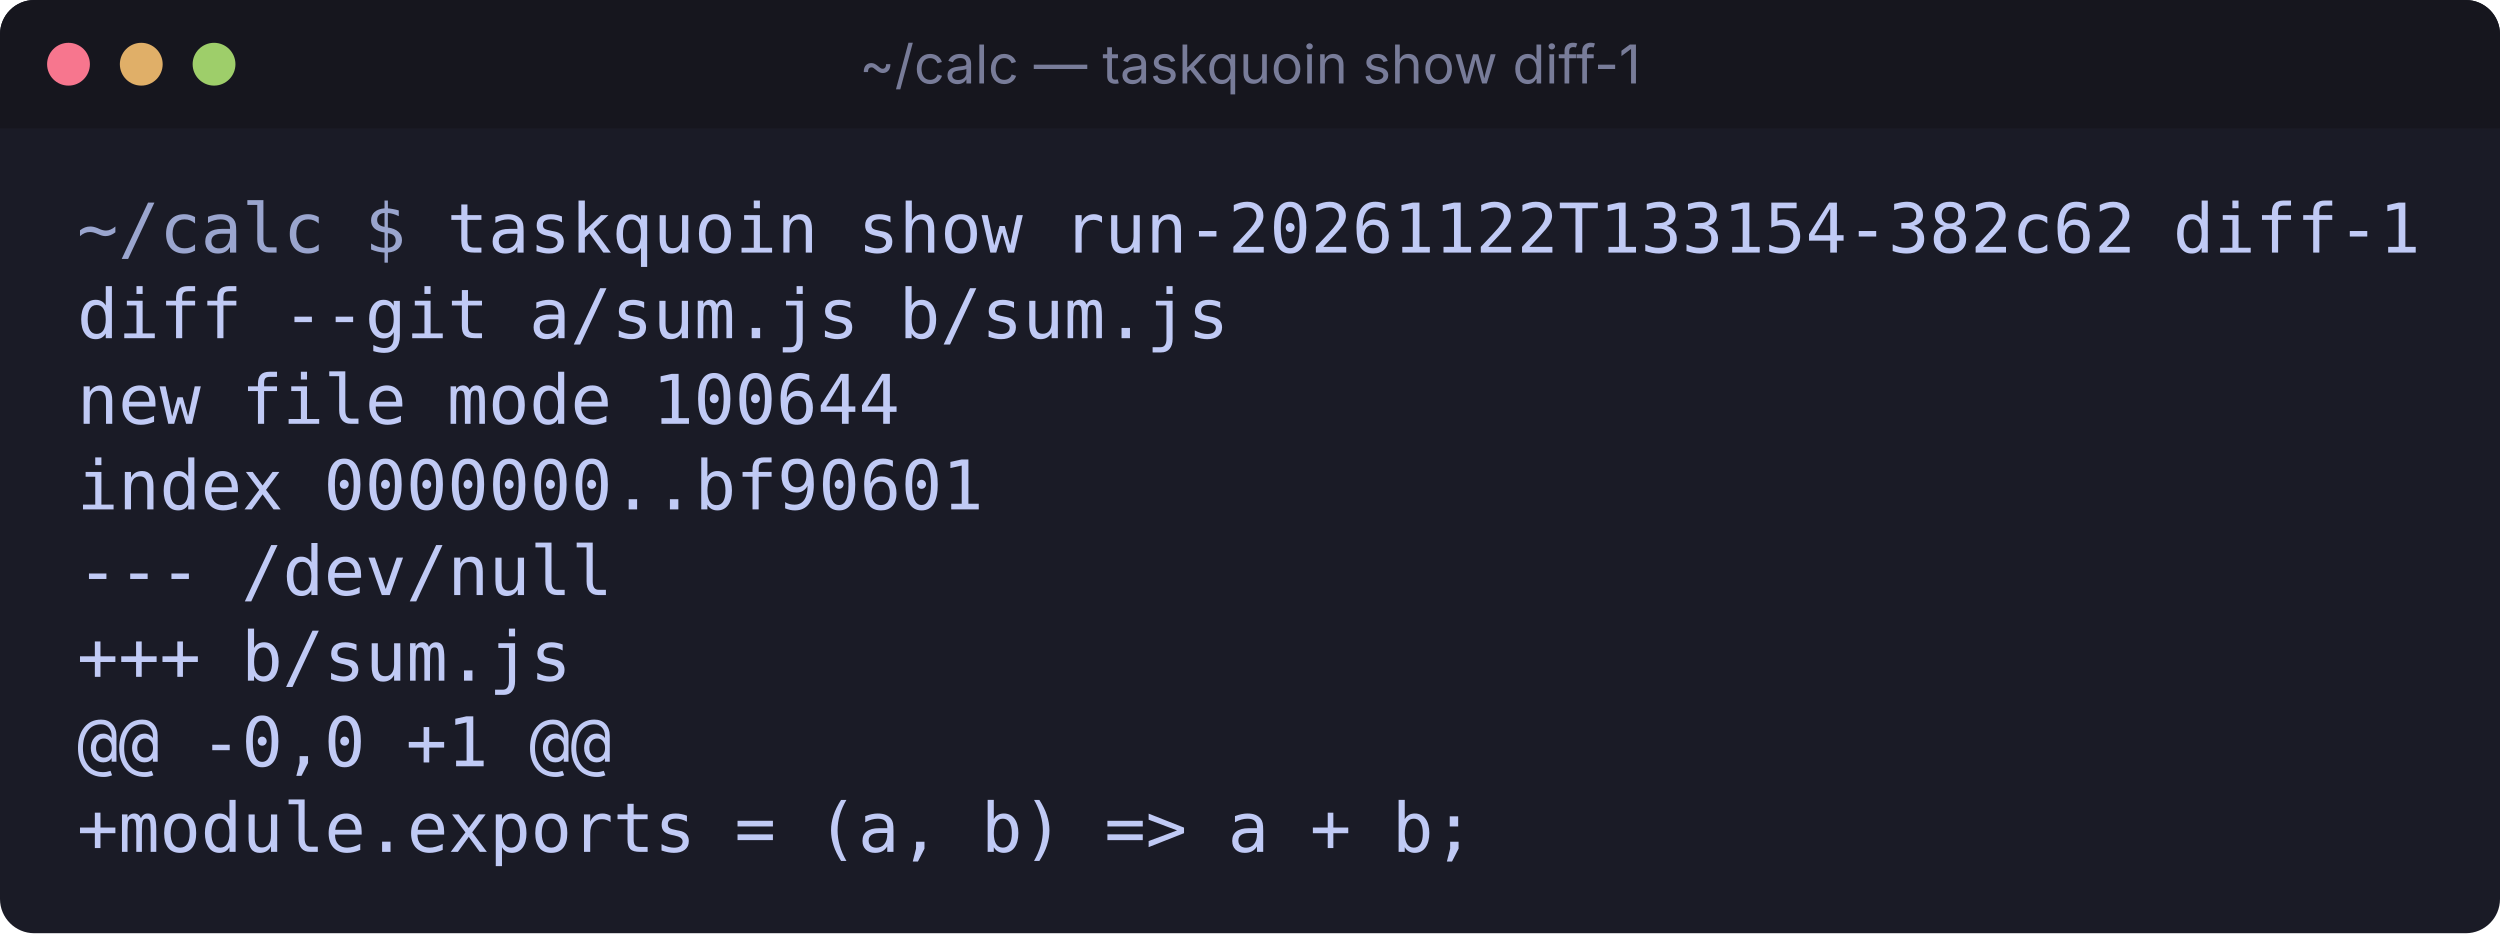
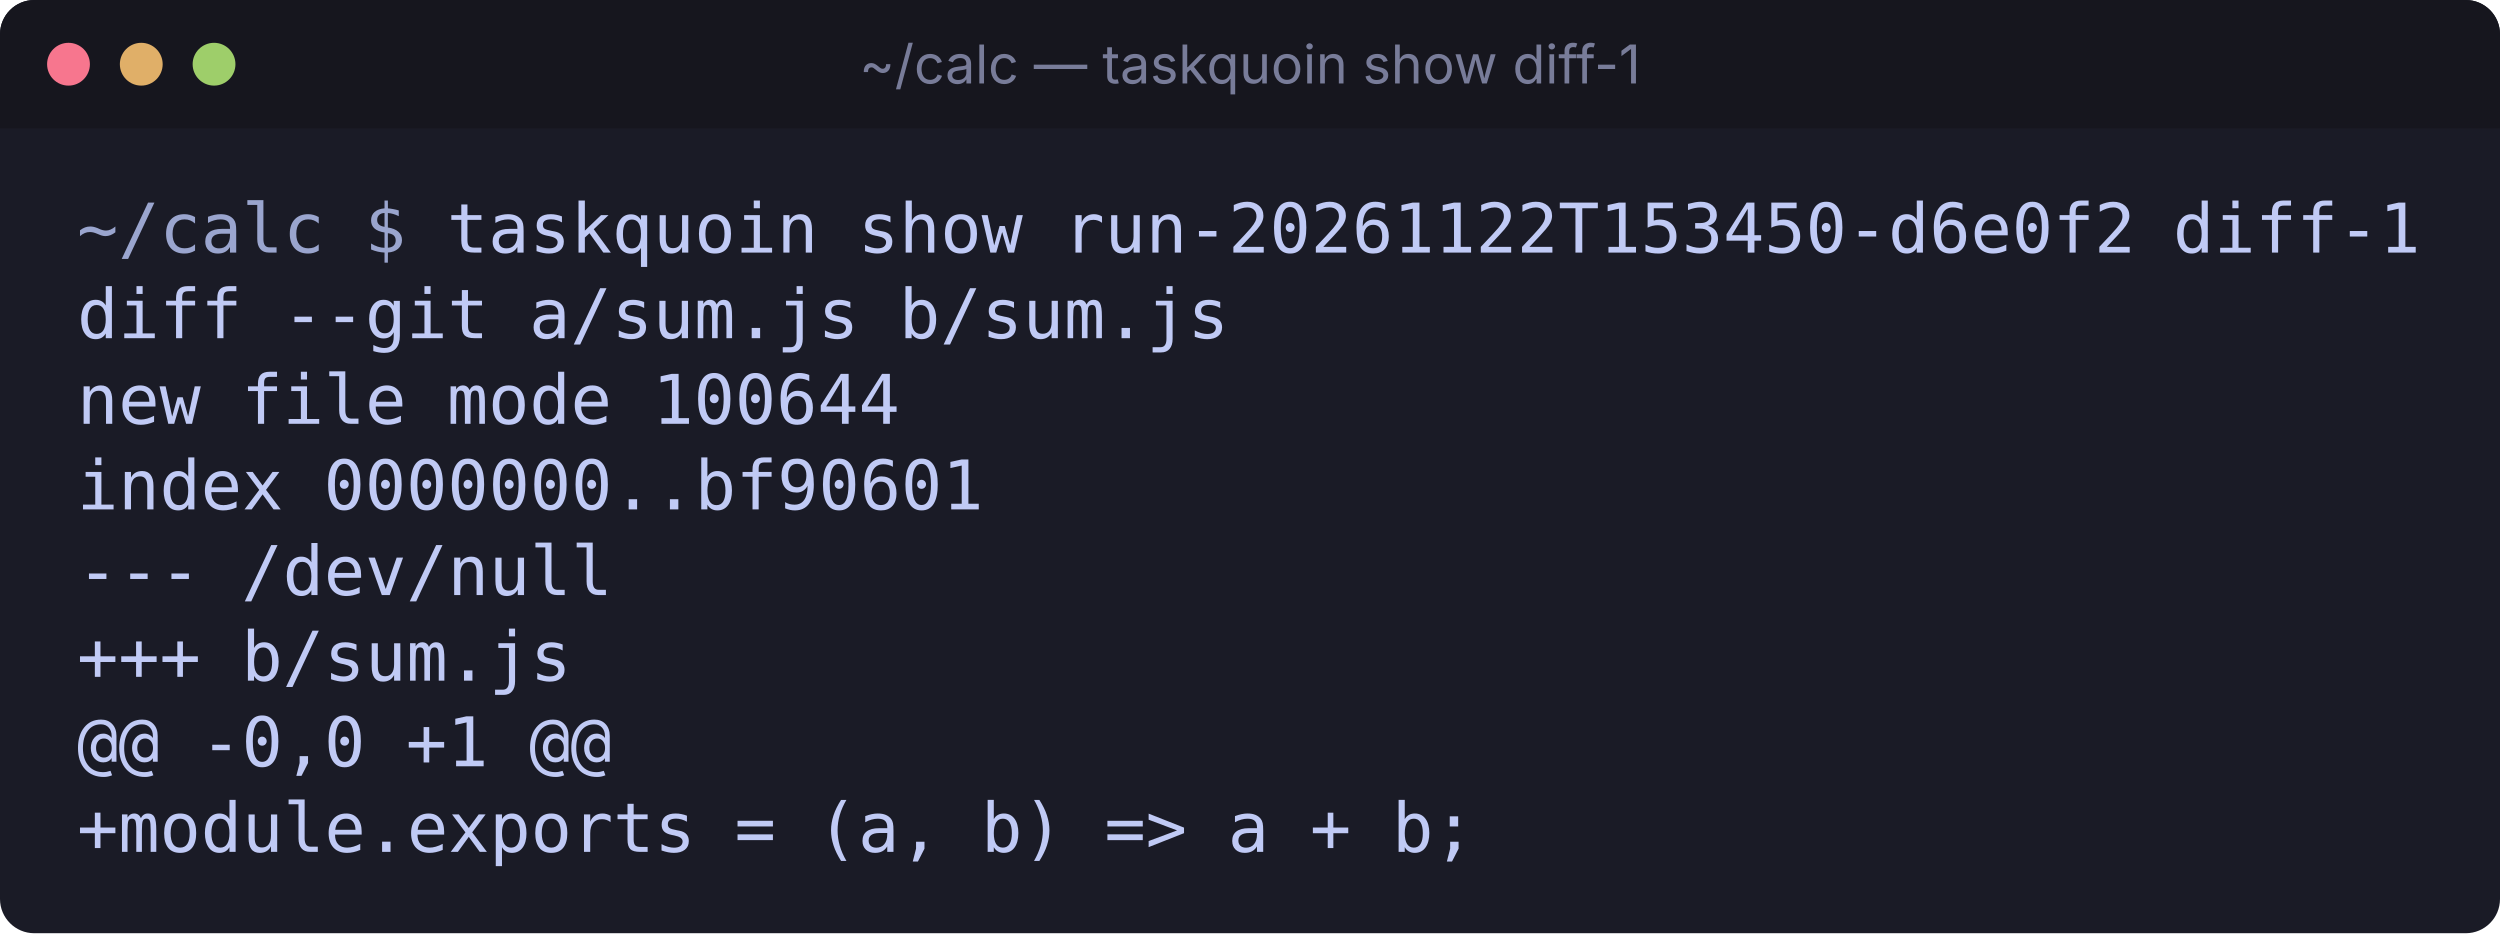
<svg xmlns="http://www.w3.org/2000/svg" width="584" height="218" viewBox="0 0 584 218" role="img" aria-label="~/calc — taskquoin show diff-1">
  <rect width="584" height="218" rx="8" fill="#1a1b26" />
  <path d="M0 8a8 8 0 0 1 8-8h568a8 8 0 0 1 8 8v22h-584z" fill="#16161e" />
  <circle cx="16" cy="15" r="5" fill="#f7768e" />
  <circle cx="33" cy="15" r="5" fill="#e0af68" />
  <circle cx="50" cy="15" r="5" fill="#9ece6a" />
  <text x="292" y="19.5" text-anchor="middle" font-family="system-ui,-apple-system,'Segoe UI',sans-serif" font-size="12.5" fill="#787c99">~/calc — taskquoin show diff-1</text>
  <g font-family="'Cascadia Mono','JetBrains Mono','DejaVu Sans Mono',Menlo,Consolas,'Noto Sans Mono CJK SC','Noto Sans Mono','Segoe UI Symbol','Noto Sans Symbols 2','Apple Symbols',monospace" font-size="16" xml:space="preserve">
    <text x="18 27.6 37.2 46.8 56.4 66" y="59" fill="#9aa5ce">~/calc</text>
    <text x="85.2" y="59" fill="#9aa5ce">$</text>
    <text x="104.4 114 123.6 133.2 142.8 152.4 162 171.6 181.2" y="59" fill="#c0caf5">taskquoin</text>
    <text x="200.4 210 219.6 229.2" y="59" fill="#c0caf5">show</text>
-     <text x="248.4 258 267.6 277.2 286.8 296.4 306 315.6 325.2 334.8 344.4 354 363.6 373.2 382.8 392.4 402 411.6 421.2 430.8 440.4 450 459.6 469.2 478.8 488.4" y="59" fill="#c0caf5">run-20261122T133154-382c62</text>
+     <text x="248.4 258 267.6 277.2 286.8 296.4 306 315.6 325.2 334.8 344.4 354 363.6 373.2 382.8 392.4 402 411.6 421.2 430.8 440.4 450 459.6 469.2 478.8 488.4" y="59" fill="#c0caf5">run-20261122T153450-d6e0f2</text>
    <text x="507.6 517.2 526.8 536.4 546 555.6" y="59" fill="#c0caf5">diff-1</text>
    <text x="18 27.6 37.2 46.8" y="79" fill="#c0caf5">diff</text>
    <text x="66 75.6 85.2 94.8 104.4" y="79" fill="#c0caf5">--git</text>
    <text x="123.6 133.2 142.8 152.4 162 171.6 181.2 190.8" y="79" fill="#c0caf5">a/sum.js</text>
    <text x="210 219.6 229.2 238.8 248.4 258 267.6 277.2" y="79" fill="#c0caf5">b/sum.js</text>
    <text x="18 27.6 37.2" y="99" fill="#c0caf5">new</text>
    <text x="56.4 66 75.6 85.2" y="99" fill="#c0caf5">file</text>
    <text x="104.4 114 123.6 133.2" y="99" fill="#c0caf5">mode</text>
    <text x="152.4 162 171.6 181.2 190.8 200.4" y="99" fill="#c0caf5">100644</text>
    <text x="18 27.6 37.2 46.8 56.4" y="119" fill="#c0caf5">index</text>
    <text x="75.6 85.2 94.8 104.4 114 123.6 133.2 142.8 152.4 162 171.6 181.2 190.8 200.4 210 219.6" y="119" fill="#c0caf5">0000000..bf90601</text>
    <text x="18 27.6 37.2" y="139" fill="#c0caf5">---</text>
    <text x="56.4 66 75.6 85.2 94.8 104.4 114 123.6 133.2" y="139" fill="#c0caf5">/dev/null</text>
    <text x="18 27.6 37.2" y="159" fill="#c0caf5">+++</text>
    <text x="56.4 66 75.6 85.2 94.8 104.4 114 123.6" y="159" fill="#c0caf5">b/sum.js</text>
    <text x="18 27.6" y="179" fill="#c0caf5">@@</text>
    <text x="46.8 56.4 66 75.6" y="179" fill="#c0caf5">-0,0</text>
    <text x="94.8 104.4" y="179" fill="#c0caf5">+1</text>
    <text x="123.6 133.2" y="179" fill="#c0caf5">@@</text>
    <text x="18 27.6 37.2 46.8 56.4 66 75.6 85.2 94.8 104.4 114 123.6 133.2 142.8 152.4" y="199" fill="#c0caf5">+module.exports</text>
    <text x="171.6" y="199" fill="#c0caf5">=</text>
    <text x="190.8 200.4 210" y="199" fill="#c0caf5">(a,</text>
    <text x="229.2 238.8" y="199" fill="#c0caf5">b)</text>
    <text x="258 267.6" y="199" fill="#c0caf5">=&gt;</text>
    <text x="286.8" y="199" fill="#c0caf5">a</text>
    <text x="306" y="199" fill="#c0caf5">+</text>
    <text x="325.2 334.8" y="199" fill="#c0caf5">b;</text>
  </g>
</svg>
